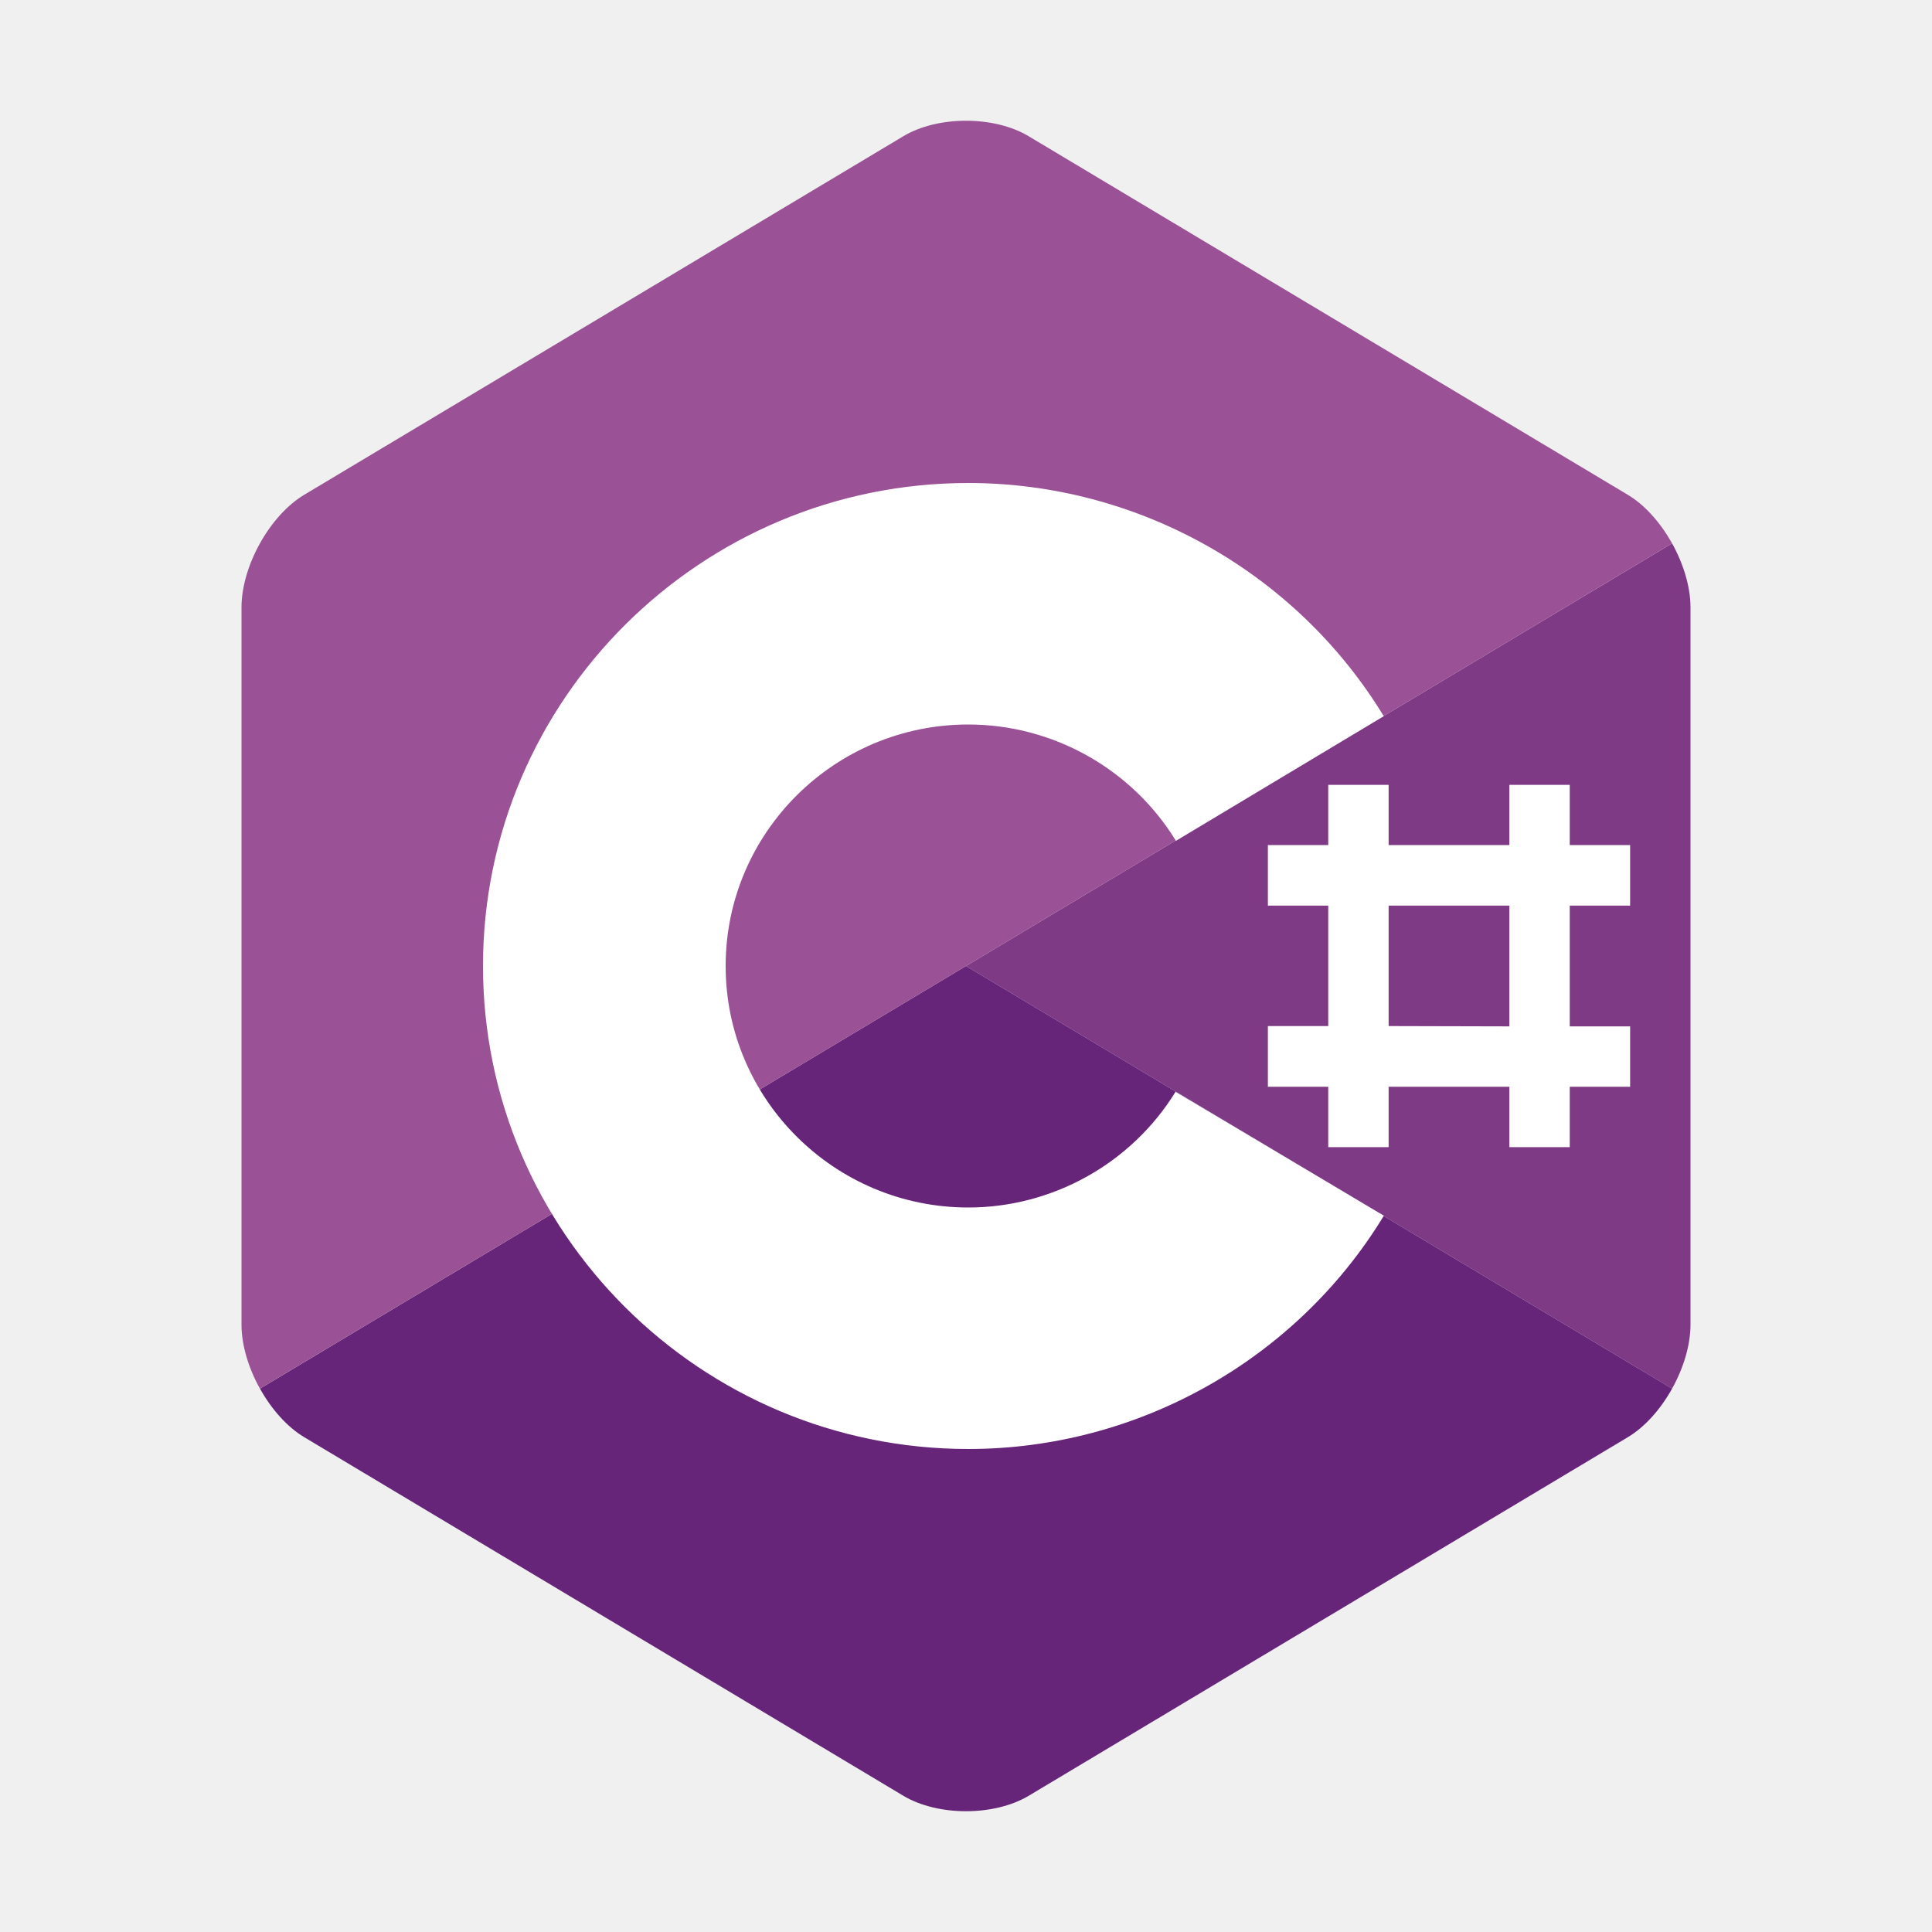
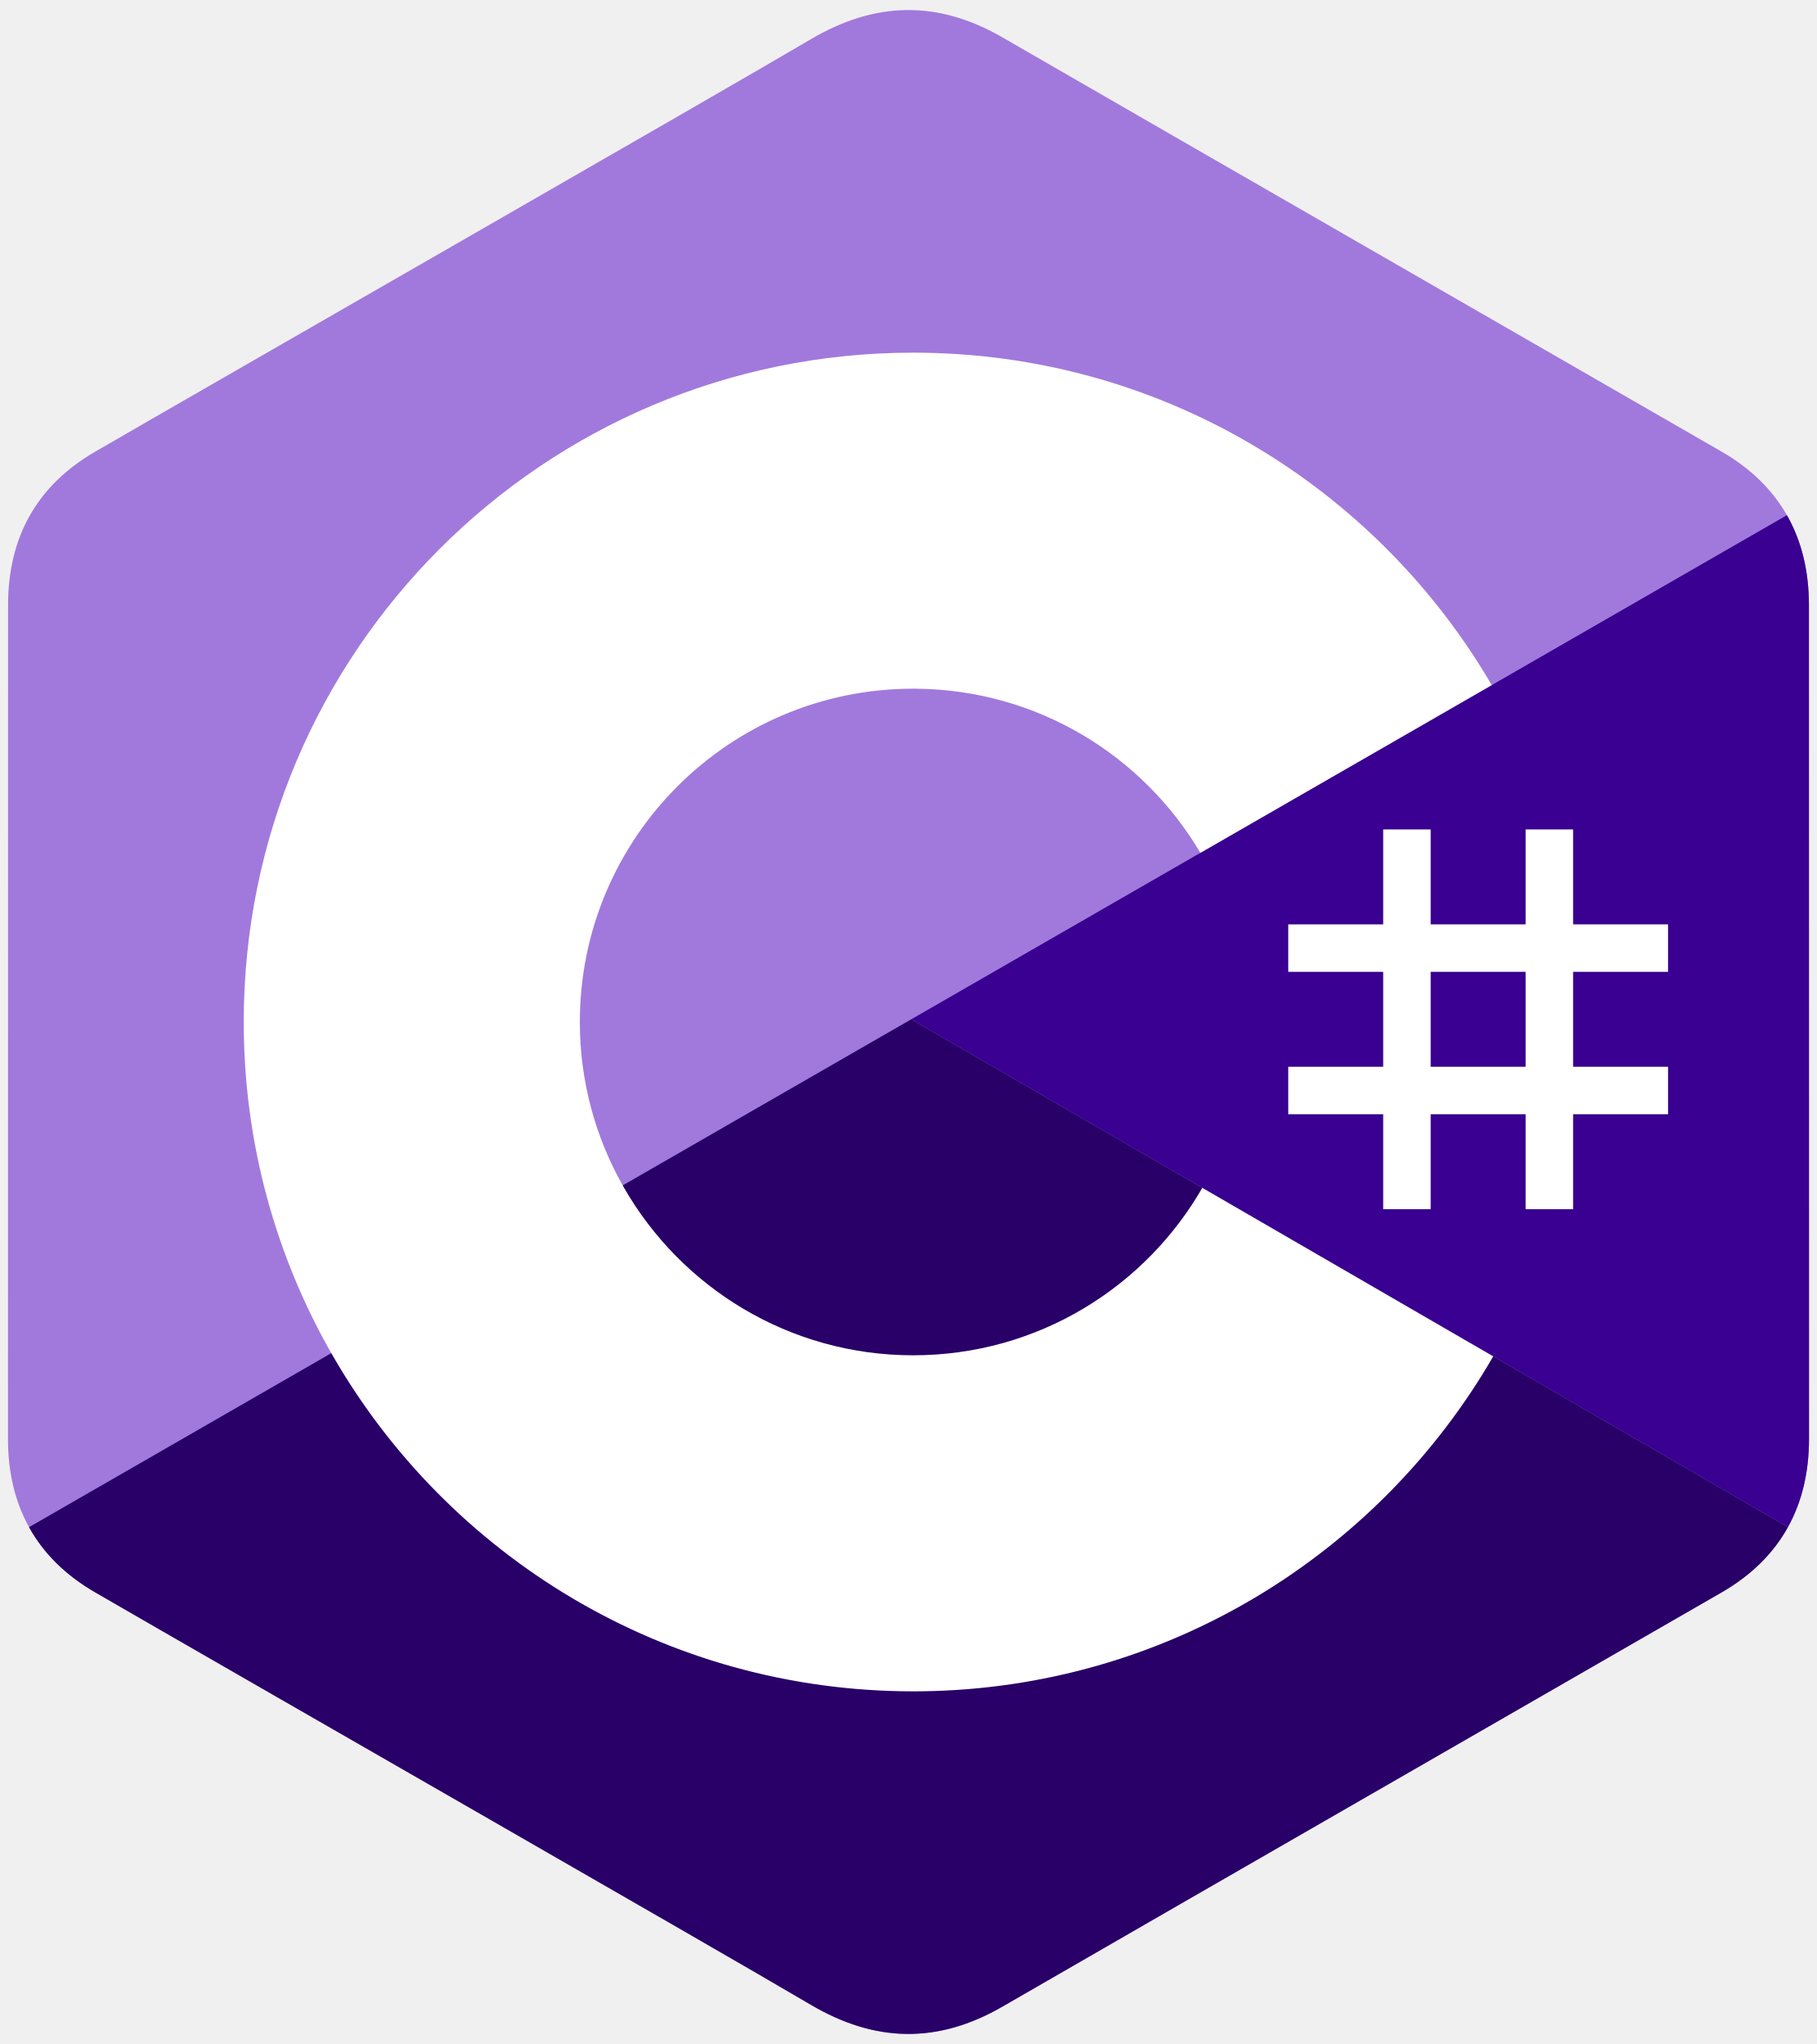
- <svg xmlns="http://www.w3.org/2000/svg" width="800px" height="800px" viewBox="0 0 32 32" fill="none">
-   <path d="M27.695 23C27.883 22.662 28 22.281 28 21.939V10.061C28 9.719 27.883 9.338 27.695 9L16 16L27.695 23Z" fill="#7F3A86" />
-   <path d="M17.04 29.743L26.961 23.805C27.247 23.634 27.507 23.338 27.695 23L16 16L4.306 23C4.494 23.338 4.754 23.634 5.04 23.805L14.961 29.743C15.533 30.085 16.468 30.085 17.04 29.743Z" fill="#662579" />
-   <path d="M27.695 9C27.506 8.662 27.247 8.366 26.961 8.195L17.039 2.257C16.468 1.914 15.532 1.914 14.961 2.257L5.039 8.195C4.468 8.537 4 9.377 4 10.061V21.939C4 22.281 4.117 22.662 4.305 23L16 16L27.695 9Z" fill="#9A5196" />
-   <path d="M16.038 24C11.606 24 8 20.411 8 16C8 11.589 11.606 8 16.038 8C18.846 8 21.467 9.476 22.919 11.862L19.477 13.927C18.749 12.736 17.44 12 16.038 12C13.822 12 12.019 13.794 12.019 16C12.019 18.206 13.822 20 16.038 20C17.436 20 18.742 19.268 19.471 18.083L22.921 20.136C21.469 22.523 18.847 24 16.038 24Z" fill="white" />
-   <path fill-rule="evenodd" clip-rule="evenodd" d="M25 13V13.997H23V13H22V13.997H21V15H22V16.995H21V18H22V19H23L23 18H25V19H26V18H27V17H26V15H27V13.997H26V13H25ZM25 17V15H23V16.995L25 17Z" fill="white" />
+ <svg xmlns="http://www.w3.org/2000/svg" height="2500" preserveAspectRatio="xMidYMid" viewBox="0 -1.428 255.582 290.108" width="2222">
+   <path d="m255.569 84.452c-.002-4.83-1.035-9.098-3.124-12.76-2.052-3.603-5.125-6.622-9.247-9.009-34.025-19.619-68.083-39.178-102.097-58.817-9.17-5.294-18.061-5.1-27.163.27-13.543 7.986-81.348 46.833-101.553 58.536-8.321 4.818-12.37 12.19-12.372 21.771-.013 39.455 0 78.91-.013 118.365 0 4.724.991 8.91 2.988 12.517 2.053 3.711 5.169 6.813 9.386 9.254 20.206 11.703 88.02 50.547 101.56 58.536 9.106 5.373 17.997 5.565 27.17.27 34.015-19.64 68.075-39.199 102.105-58.818 4.217-2.44 7.333-5.544 9.386-9.252 1.994-3.608 2.987-7.793 2.987-12.518 0 0 0-78.889-.013-118.345" fill="#a179dc" />
+   <path d="m128.182 143.241-125.194 72.084c2.053 3.711 5.169 6.813 9.386 9.254 20.206 11.703 88.02 50.547 101.56 58.536 9.106 5.373 17.997 5.565 27.17.27 34.015-19.64 68.075-39.199 102.105-58.818 4.217-2.44 7.333-5.544 9.386-9.252z" fill="#280068" />
+   <path d="m255.569 84.452c-.002-4.83-1.035-9.098-3.124-12.76l-124.263 71.55 124.413 72.073c1.994-3.608 2.985-7.793 2.987-12.518 0 0 0-78.889-.013-118.345" fill="#390091" />
+   <g fill="#fff">
+     <path d="m201.892 116.294v13.474h13.474v-13.474h6.737v13.474h13.474v6.737h-13.474v13.473h13.474v6.737h-13.474v13.474h-6.737v-13.474h-13.474v13.474h-6.737v-13.474h-13.473v-6.737h13.473v-13.473h-13.473v-6.737h13.473v-13.474zm13.474 20.21h-13.474v13.474h13.474z" />
+     <path d="m128.457 48.626c35.144 0 65.827 19.086 82.262 47.456l-.16-.273-41.35 23.808c-8.146-13.793-23.08-23.102-40.213-23.294l-.54-.003c-26.125 0-47.305 21.18-47.305 47.305a47.08 47.08 0 0 0 6.239 23.47c8.154 14.235 23.483 23.836 41.067 23.836 17.693 0 33.109-9.723 41.221-24.11l-.197.345 41.287 23.918c-16.255 28.13-46.518 47.157-81.253 47.536l-1.058.006c-35.255 0-66.025-19.204-82.419-47.724-8.003-13.923-12.582-30.064-12.582-47.277 0-52.466 42.532-95 95-95z" />
+   </g>
</svg>
